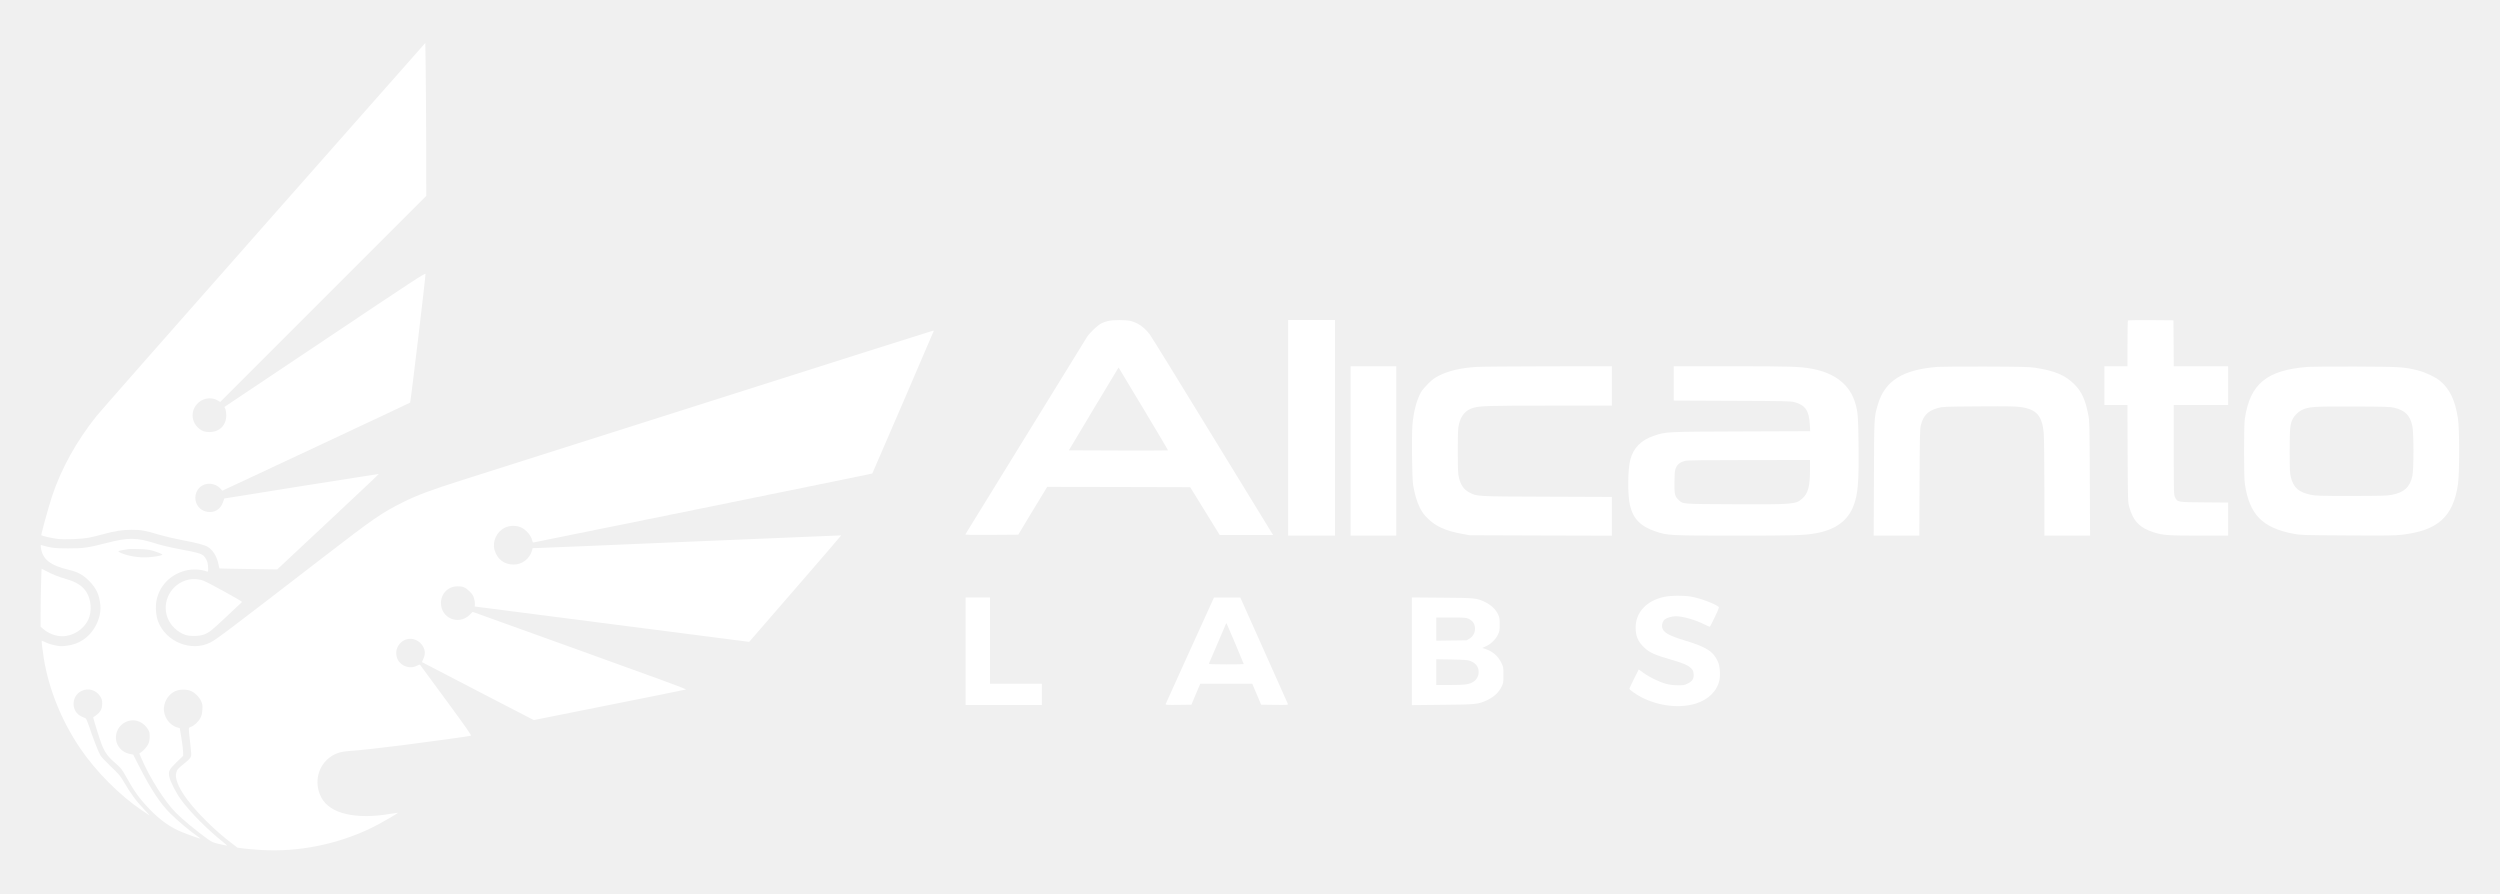
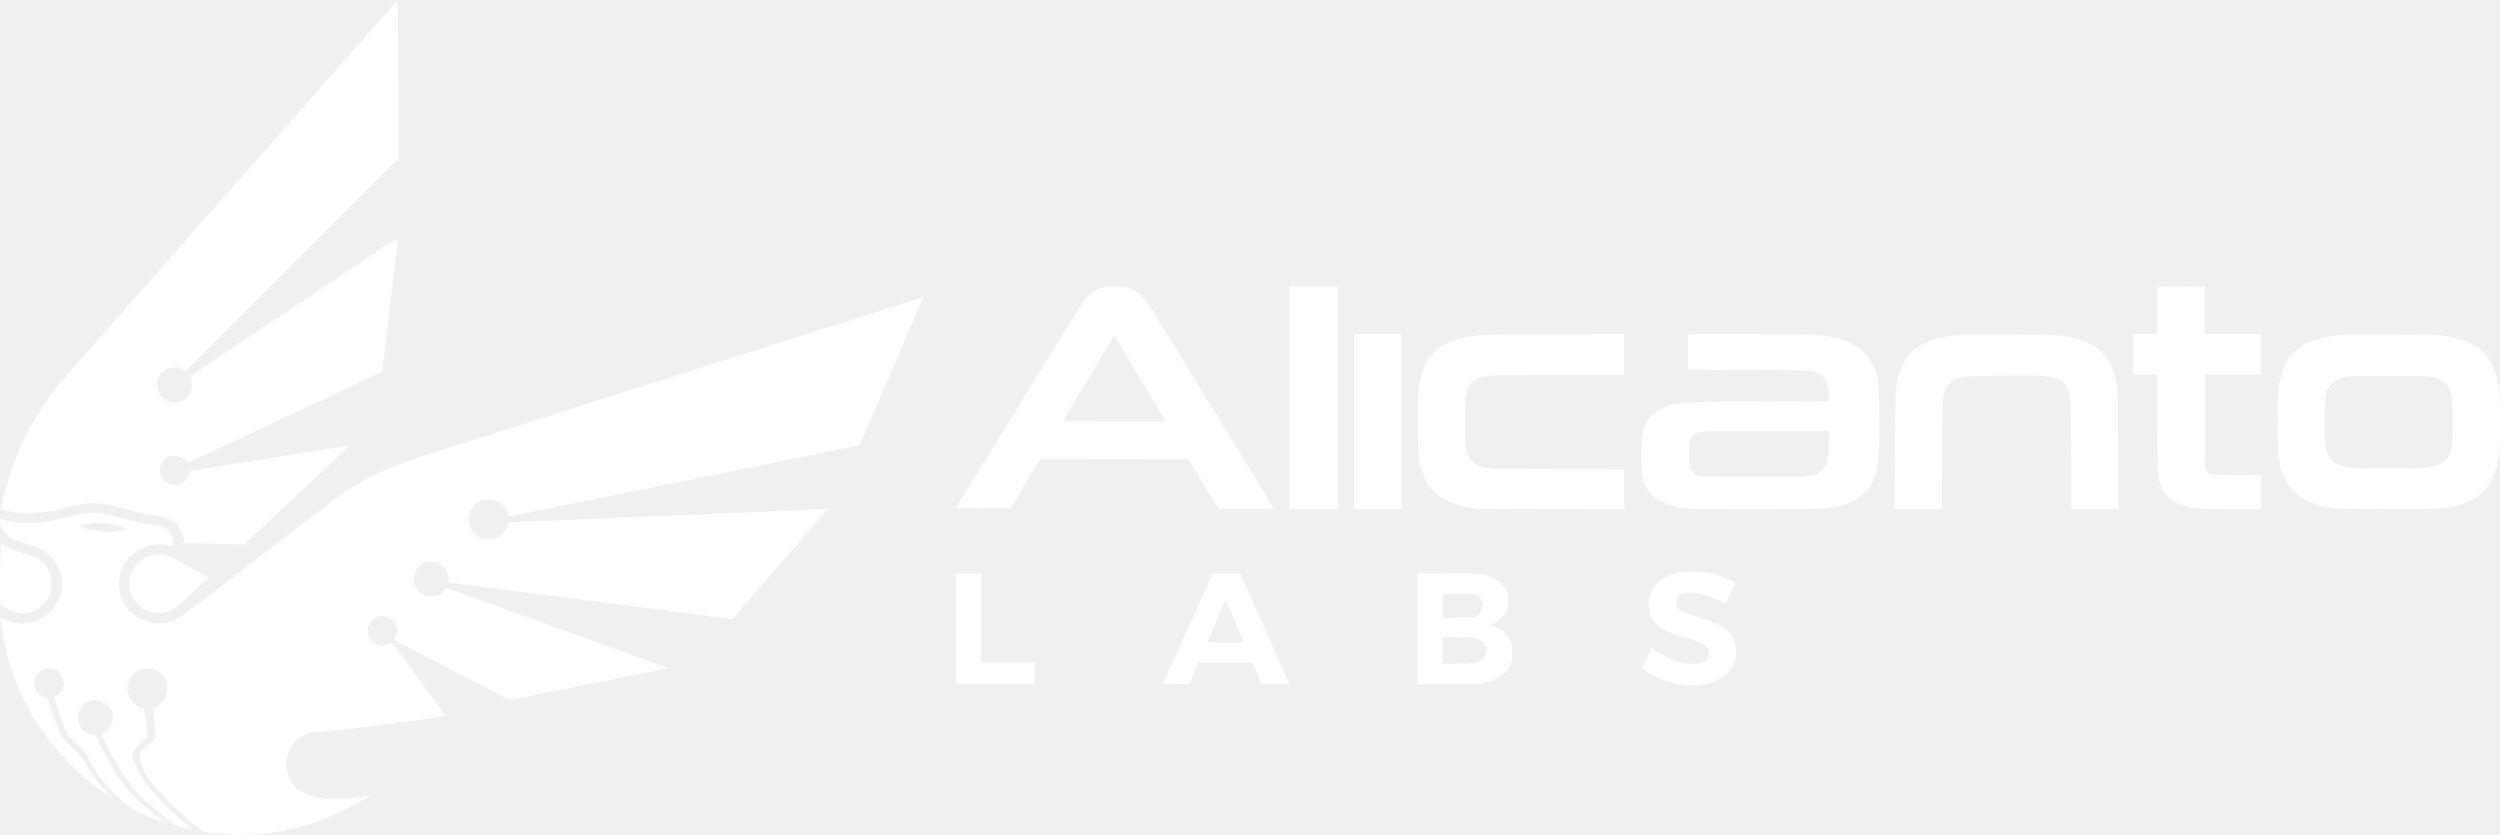
- <svg xmlns="http://www.w3.org/2000/svg" version="1.0" width="4000pt" height="1429pt" viewBox="0 0 4000 1429" preserveAspectRatio="xMidYMid meet">
-   <g transform="translate(0,1429) scale(0.1,-0.1)" fill="#ffffff" stroke="none">
+ <svg xmlns="http://www.w3.org/2000/svg" version="1.0" width="3869.65pt" height="1291.861pt" viewBox="0 0 3869.65 1291.861" preserveAspectRatio="xMidYMid meet">
+   <g transform="translate(-65,1360.3) scale(0.1,-0.1)" fill="#ffffff" stroke="none">
    <path d="M4220 10675 c-1422 -1610 -2626 -2979 -2676 -3042 -324 -405 -570 -852 -714 -1292 -55 -168 -176 -608 -169 -615 10 -10 167 -46 247 -57 119 -16 399 -5 522 20 53 10 154 35 225 55 190 52 301 69 450 69 150 1 227 -13 443 -79 80 -24 240 -62 357 -84 232 -43 372 -80 421 -111 80 -49 143 -151 169 -274 7 -37 15 -68 17 -70 2 -1 210 -6 463 -9 l460 -7 816 763 c449 420 814 764 810 765 -3 1 -561 -87 -1239 -195 l-1234 -198 -17 -50 c-23 -68 -54 -109 -107 -140 -79 -46 -199 -31 -267 34 -96 91 -96 243 0 334 88 84 243 76 328 -18 l33 -35 1498 701 c825 386 1502 704 1506 708 9 9 250 2028 246 2059 -3 20 -200 -109 -1610 -1053 l-1607 -1075 15 -34 c8 -19 14 -65 14 -102 0 -158 -109 -266 -270 -266 -75 0 -120 16 -174 63 -147 130 -118 356 58 448 74 38 171 38 241 -1 l49 -28 1648 1648 1648 1648 -1 815 c-1 448 -5 999 -8 1224 l-6 409 -2585 -2928z" />
    <path d="M17728 9154 c-32 -7 -81 -25 -110 -40 -57 -29 -176 -142 -225 -214 -17 -25 -459 -742 -983 -1595 -524 -852 -957 -1556 -963 -1563 -8 -10 75 -12 418 -10 l427 3 231 383 232 382 1144 -2 1144 -3 236 -382 236 -383 428 0 427 0 -24 38 c-13 20 -448 730 -966 1577 -518 847 -960 1564 -983 1593 -90 118 -192 189 -309 217 -79 19 -283 18 -360 -1z m567 -1405 c218 -363 395 -662 393 -665 -3 -2 -361 -3 -795 -2 l-791 3 396 662 c219 364 398 662 399 663 1 0 180 -297 398 -661z" />
    <path d="M20610 7445 l0 -1725 375 0 375 0 0 1725 0 1725 -375 0 -375 0 0 -1725z" />
    <path d="M34047 9163 c-4 -3 -7 -170 -7 -370 l0 -363 -185 0 -185 0 0 -310 0 -310 185 0 184 0 3 -777 c4 -765 4 -779 26 -856 63 -226 171 -336 397 -406 143 -45 230 -51 723 -51 l462 0 0 265 0 264 -382 3 c-433 3 -429 3 -468 83 -19 40 -20 64 -20 758 l0 717 435 0 435 0 0 310 0 310 -435 0 -435 0 -2 368 -3 367 -361 3 c-198 1 -363 -1 -367 -5z" />
    <path d="M11395 7879 c-1936 -615 -3734 -1186 -3995 -1269 -514 -163 -724 -242 -951 -355 -351 -176 -457 -249 -1291 -892 -1506 -1161 -1698 -1306 -1793 -1353 -306 -154 -713 11 -835 337 -35 93 -45 223 -27 328 42 236 220 423 463 485 112 29 247 23 347 -15 15 -6 17 0 17 51 0 72 -13 120 -43 165 -47 70 -65 76 -449 150 -115 21 -264 57 -333 79 -323 103 -447 104 -813 9 -284 -73 -361 -84 -602 -83 -214 0 -266 6 -418 50 -23 7 -23 6 -17 -42 26 -183 148 -280 445 -351 147 -35 227 -79 325 -177 116 -116 166 -226 181 -392 17 -204 -100 -436 -279 -553 -81 -53 -159 -80 -268 -94 -73 -9 -100 -8 -175 7 -49 9 -116 30 -150 47 -34 16 -64 29 -66 29 -6 0 10 -140 32 -280 80 -496 284 -1001 581 -1440 251 -371 631 -754 994 -999 55 -37 107 -71 115 -76 8 -5 -28 36 -80 91 -135 140 -221 258 -346 473 -40 68 -74 107 -191 217 -78 74 -153 154 -166 177 -33 56 -124 289 -178 456 -27 80 -50 135 -59 138 -8 3 -39 16 -68 30 -168 79 -166 326 3 408 108 53 235 15 300 -89 25 -42 30 -59 30 -115 0 -97 -36 -151 -143 -217 -6 -4 97 -336 134 -432 49 -127 100 -198 204 -288 105 -90 119 -107 195 -244 120 -219 215 -349 370 -509 171 -176 329 -288 515 -364 105 -43 292 -109 296 -104 2 2 -29 26 -69 53 -101 69 -291 229 -412 348 -159 157 -316 394 -499 756 l-95 186 -58 12 c-150 32 -243 171 -213 317 23 111 107 193 221 216 105 21 221 -34 284 -136 26 -42 30 -58 30 -119 0 -50 -7 -84 -21 -117 -21 -46 -80 -113 -122 -139 l-23 -15 34 -80 c135 -315 375 -693 552 -870 113 -113 322 -285 510 -421 62 -45 85 -55 181 -78 61 -14 116 -26 123 -26 7 0 -11 19 -41 42 -259 205 -534 480 -691 692 -78 106 -171 286 -188 367 -18 88 -4 116 117 235 l104 100 0 60 c0 32 -12 132 -27 222 l-27 162 -36 10 c-132 35 -230 180 -217 319 10 114 82 218 180 262 73 33 192 33 259 0 66 -32 125 -93 155 -158 22 -48 25 -65 21 -137 -4 -62 -11 -93 -31 -132 -30 -59 -103 -128 -153 -144 -41 -14 -40 -1 -14 -230 11 -96 20 -191 20 -211 0 -46 -21 -72 -118 -150 -97 -78 -109 -92 -122 -141 -40 -148 140 -439 481 -775 145 -143 263 -246 406 -355 l92 -70 98 -14 c54 -7 184 -18 288 -24 588 -34 1199 87 1745 347 119 56 444 242 437 249 -1 1 -52 -6 -112 -16 -560 -97 -975 -1 -1113 258 -126 237 -56 523 163 664 78 51 166 75 295 83 134 8 480 46 825 90 562 73 1091 146 1108 153 14 6 -52 101 -394 567 -225 308 -414 564 -418 568 -5 5 -28 -2 -52 -15 -119 -63 -279 4 -318 131 -27 93 -4 179 67 243 124 112 319 51 372 -116 15 -46 7 -103 -21 -158 -11 -22 -19 -41 -17 -42 2 -2 405 -211 895 -465 l893 -462 1207 241 c665 133 1218 244 1229 248 16 5 -458 179 -1695 624 l-1718 618 -51 -50 c-175 -168 -455 -52 -457 190 0 152 112 267 264 269 86 1 129 -17 193 -80 45 -44 60 -68 73 -113 9 -31 15 -73 13 -93 l-3 -37 2150 -277 c1183 -152 2171 -280 2196 -283 l46 -6 737 850 c406 468 737 852 735 854 -2 1 -1086 -44 -2409 -100 -1323 -57 -2432 -103 -2466 -103 l-61 -1 -12 -42 c-39 -130 -158 -221 -291 -221 -151 -1 -264 84 -307 232 -39 137 32 293 165 358 76 37 181 39 257 5 85 -39 163 -130 180 -209 4 -18 12 -33 18 -33 14 0 5421 1100 5424 1104 4 4 983 2276 983 2281 0 3 -6 5 -12 4 -7 0 -1597 -504 -3533 -1120z m-8965 -2397 c86 -23 176 -60 167 -68 -13 -14 -128 -34 -222 -40 -148 -10 -318 17 -436 67 -27 12 -47 25 -44 29 3 5 38 14 78 20 39 6 79 13 87 15 8 2 78 2 155 0 99 -2 162 -9 215 -23z" />
    <path d="M21610 7075 l0 -1355 365 0 365 0 0 1355 0 1355 -365 0 -365 0 0 -1355z" />
    <path d="M23617 8419 c-248 -17 -432 -60 -587 -136 -78 -39 -110 -62 -181 -133 -47 -47 -97 -106 -112 -133 -73 -133 -119 -310 -138 -525 -14 -169 -7 -853 11 -961 22 -138 59 -265 106 -361 39 -77 62 -109 128 -175 129 -128 282 -197 546 -246 l125 -23 1138 -4 1137 -3 0 310 0 310 -1037 4 c-1149 4 -1120 3 -1246 69 -87 47 -133 113 -164 235 -15 58 -18 120 -18 423 0 306 2 365 18 431 33 142 109 229 231 264 109 31 237 35 1224 35 l992 0 0 315 0 315 -1032 -1 c-568 -1 -1081 -5 -1141 -10z" />
    <path d="M26780 8156 l0 -275 933 -4 c844 -3 938 -5 997 -21 173 -46 235 -135 247 -358 l6 -107 -1099 -4 c-1212 -4 -1205 -4 -1398 -68 -207 -69 -332 -195 -381 -384 -42 -161 -45 -570 -5 -732 52 -216 172 -337 411 -417 191 -64 226 -66 1287 -66 940 0 1077 4 1264 36 321 54 523 200 615 443 71 189 86 370 80 963 -5 466 -10 530 -52 675 -85 295 -322 483 -694 553 -189 35 -340 40 -1287 40 l-924 0 0 -274z m2180 -1388 c-1 -263 -31 -373 -125 -456 -103 -91 -138 -94 -1080 -90 -867 4 -826 1 -901 73 -59 56 -66 93 -62 299 3 155 5 175 26 218 26 53 70 85 142 104 34 10 283 13 1023 13 l977 1 0 -162z" />
    <path d="M31004 8420 c-562 -43 -848 -223 -959 -605 -60 -206 -59 -190 -62 -1182 l-4 -913 365 0 365 0 4 848 c3 744 6 855 20 915 39 159 113 234 273 279 76 21 97 22 654 26 480 3 592 1 678 -12 250 -38 337 -139 362 -420 5 -61 10 -454 10 -873 l0 -763 366 0 365 0 -4 913 c-4 878 -4 916 -25 1022 -46 239 -104 367 -222 486 -143 145 -322 220 -630 265 -97 14 -220 17 -780 19 -366 2 -715 -1 -776 -5z" />
    <path d="M36929 8420 c-660 -50 -929 -271 -1011 -827 -9 -61 -13 -219 -13 -523 0 -304 4 -462 13 -523 72 -491 281 -704 782 -798 110 -21 147 -22 853 -26 627 -4 759 -2 876 11 575 67 820 285 898 803 26 172 26 895 0 1059 -46 294 -130 469 -288 601 -75 62 -234 137 -354 167 -218 55 -277 58 -990 61 -363 2 -708 -1 -766 -5z m1376 -653 c178 -43 255 -121 293 -295 23 -112 23 -694 0 -798 -41 -181 -131 -262 -331 -302 -70 -14 -166 -16 -642 -17 -503 0 -569 2 -650 18 -195 40 -279 113 -322 284 -15 58 -18 119 -18 418 0 366 6 431 51 516 25 50 85 109 135 134 115 59 183 63 844 61 490 -2 580 -5 640 -19z" />
    <path d="M657 4948 c-4 -133 -7 -341 -7 -464 l0 -222 43 -37 c79 -69 200 -115 299 -115 176 0 346 108 421 267 61 132 47 324 -34 446 -64 96 -160 157 -320 202 -110 31 -238 82 -327 131 -34 19 -64 34 -66 34 -1 0 -6 -109 -9 -242z" />
    <path d="M3013 5015 c-272 -61 -430 -349 -333 -608 46 -122 157 -230 282 -274 75 -26 223 -24 300 4 84 31 121 61 373 298 127 119 233 220 238 224 8 8 -525 302 -611 337 -75 30 -170 37 -249 19z" />
    <path d="M26627 4740 c-280 -59 -456 -247 -457 -487 0 -142 37 -229 138 -324 84 -80 165 -117 422 -191 201 -58 281 -92 329 -142 29 -29 35 -45 39 -90 6 -75 -19 -115 -96 -153 -52 -26 -66 -28 -162 -27 -73 1 -129 8 -184 23 -105 28 -263 105 -359 174 l-77 56 -75 -149 c-41 -82 -75 -154 -75 -160 0 -16 118 -99 200 -140 276 -139 605 -176 860 -98 204 63 344 202 381 376 18 91 7 227 -25 297 -74 163 -182 232 -525 336 -269 82 -351 130 -367 214 -8 44 11 100 43 125 34 27 115 50 174 50 115 0 311 -56 461 -131 43 -22 81 -38 85 -37 5 2 41 72 81 157 58 121 71 156 60 163 -91 62 -305 139 -448 163 -128 20 -312 18 -423 -5z" />
    <path d="M15450 3870 l0 -860 610 0 610 0 0 170 0 170 -415 0 -415 0 0 690 0 690 -195 0 -195 0 0 -860z" />
    <path d="M19041 3888 c-211 -463 -386 -850 -389 -860 -4 -17 7 -18 203 -16 l208 3 70 168 71 167 416 0 416 0 71 -167 71 -168 217 -3 c204 -2 217 -1 211 15 -4 10 -177 397 -384 860 l-377 843 -210 0 -211 0 -383 -842z m723 105 c75 -177 136 -325 136 -328 0 -3 -126 -5 -281 -5 -221 0 -280 3 -276 13 3 6 62 145 132 307 70 162 131 306 136 319 5 13 11 22 13 20 2 -2 65 -149 140 -326z" />
    <path d="M22590 3870 l0 -862 488 5 c548 5 572 7 720 77 105 50 181 120 225 209 31 63 32 70 32 191 0 120 -1 128 -32 192 -53 112 -141 188 -267 228 l-39 13 61 28 c77 35 155 111 190 187 24 50 27 69 27 162 0 93 -3 111 -27 163 -36 76 -112 148 -201 191 -141 68 -149 69 -689 73 l-488 4 0 -861z m905 521 c71 -33 105 -86 105 -163 0 -64 -34 -124 -88 -156 l-47 -27 -242 -3 -243 -3 0 185 0 186 238 0 c209 0 242 -3 277 -19z m23 -674 c63 -24 100 -54 122 -97 40 -79 14 -184 -58 -233 -67 -47 -134 -57 -379 -57 l-223 0 0 206 0 206 248 -4 c199 -4 255 -8 290 -21z" />
  </g>
</svg>
